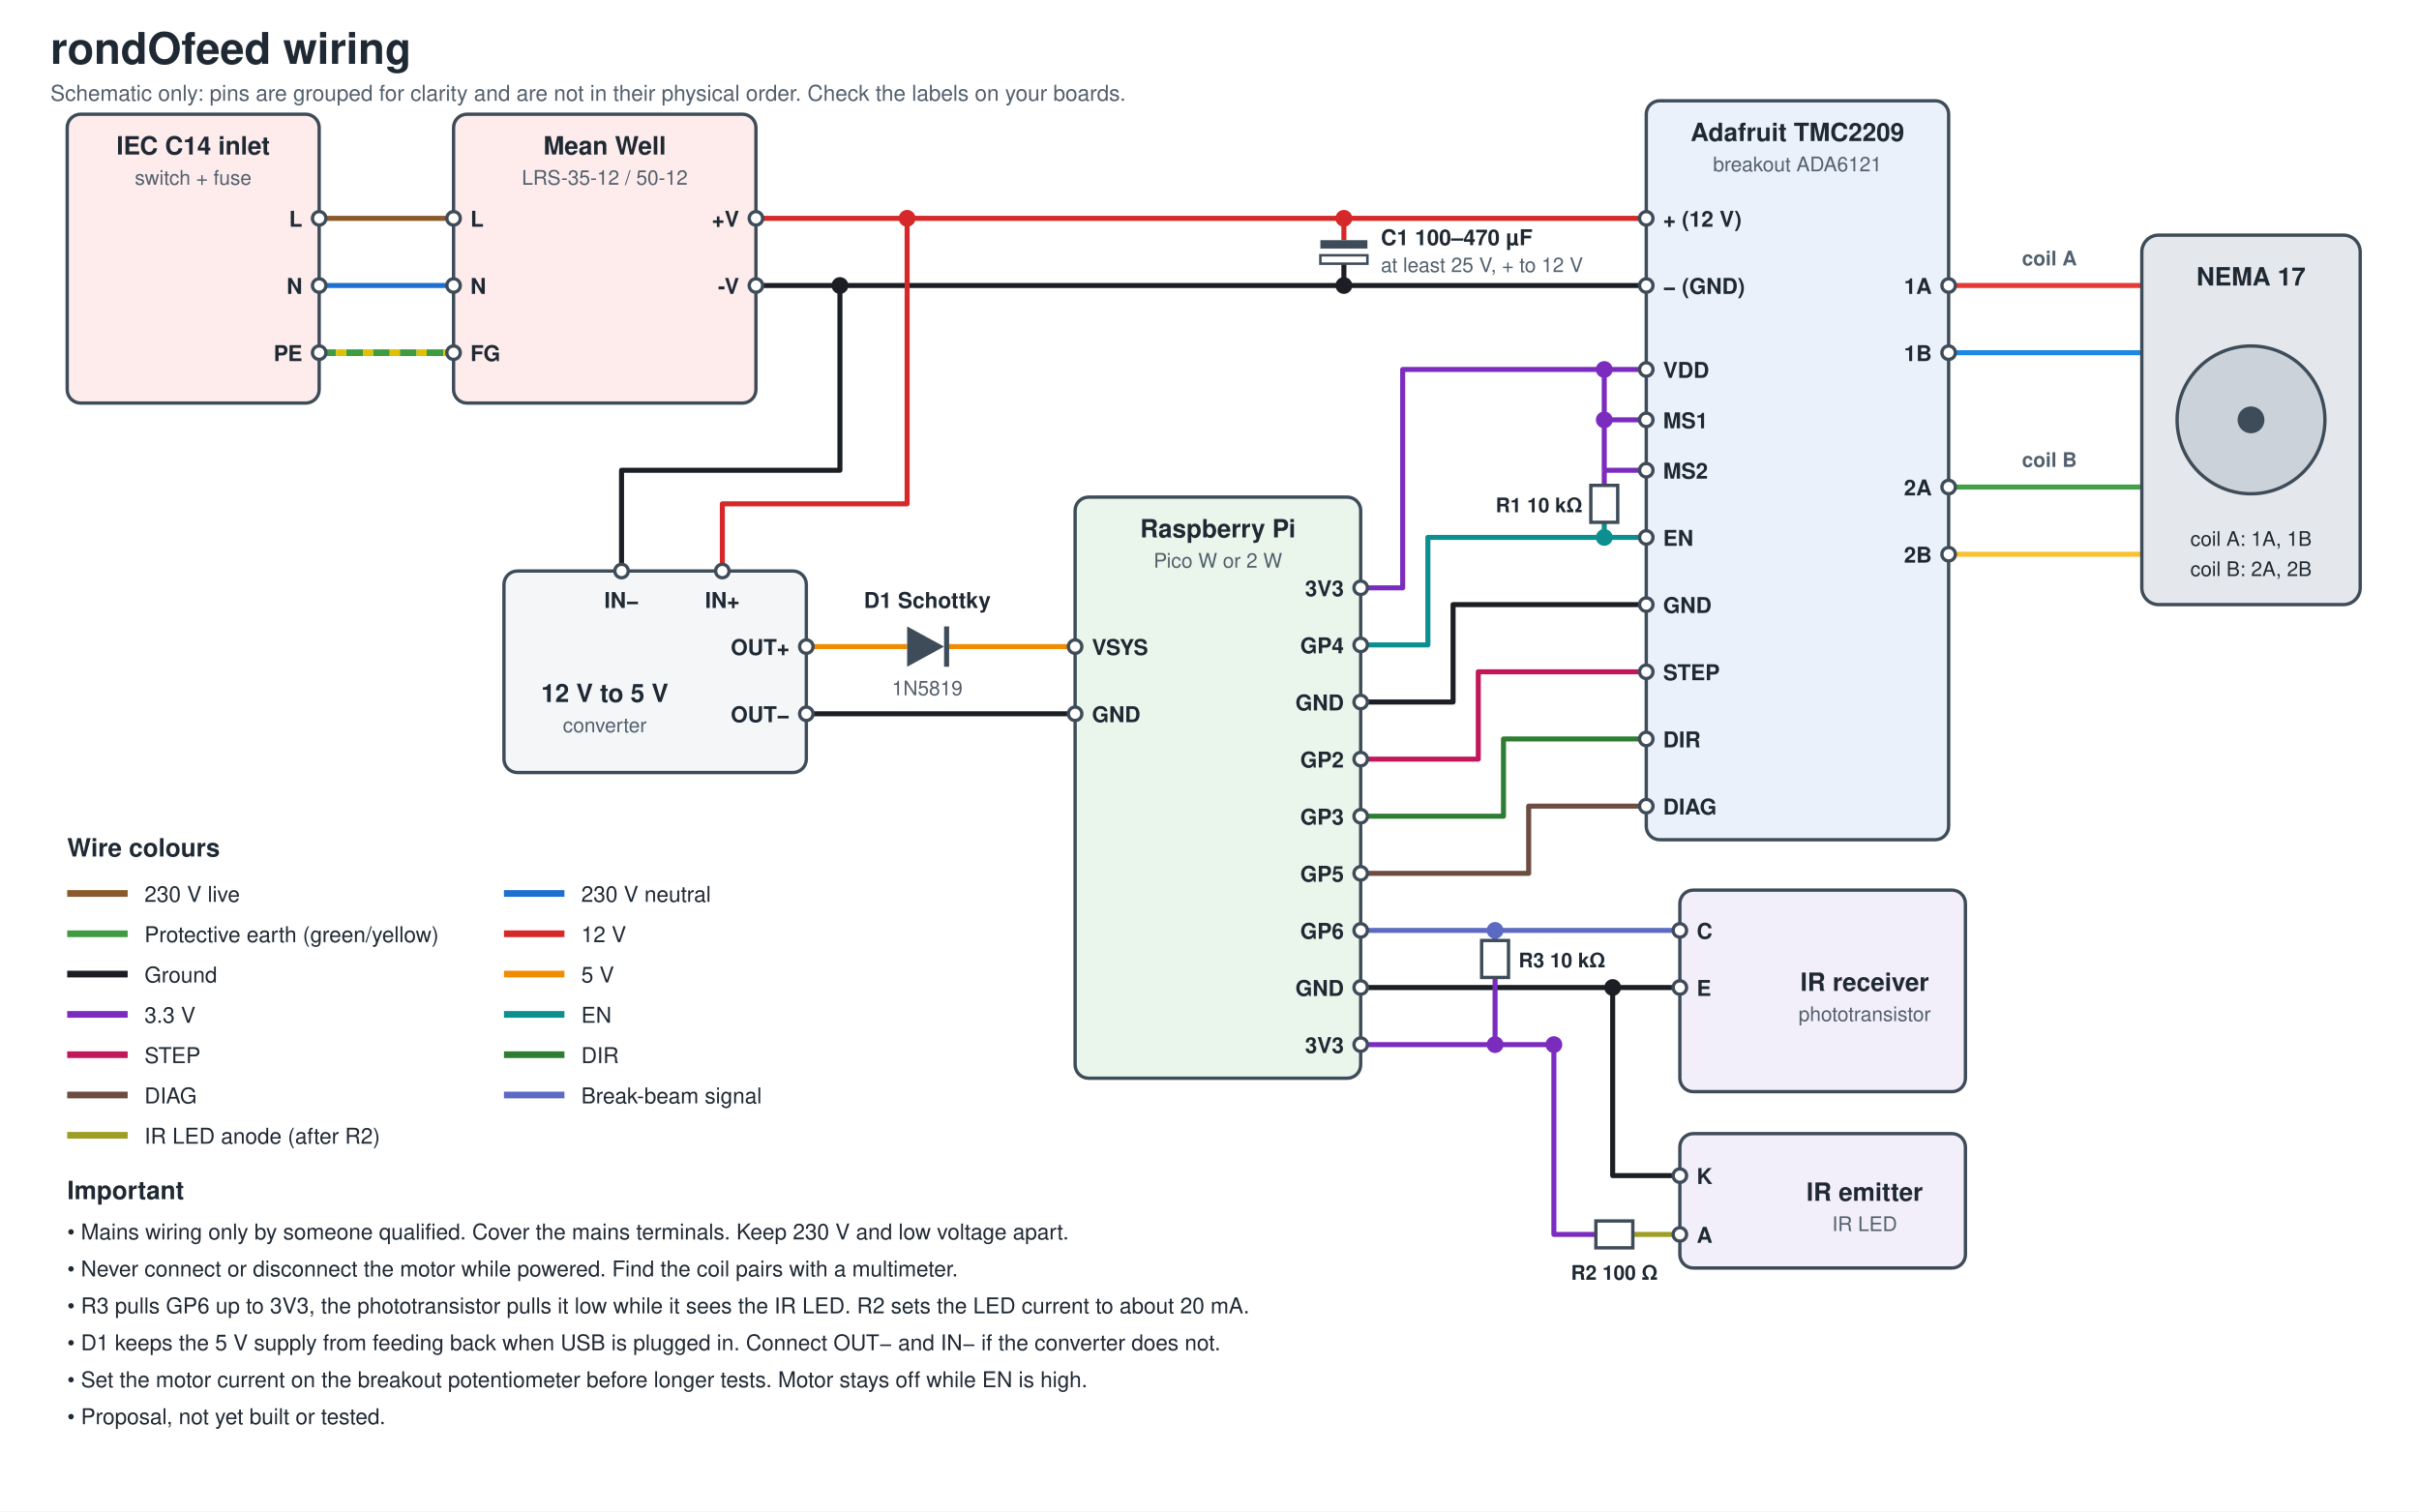
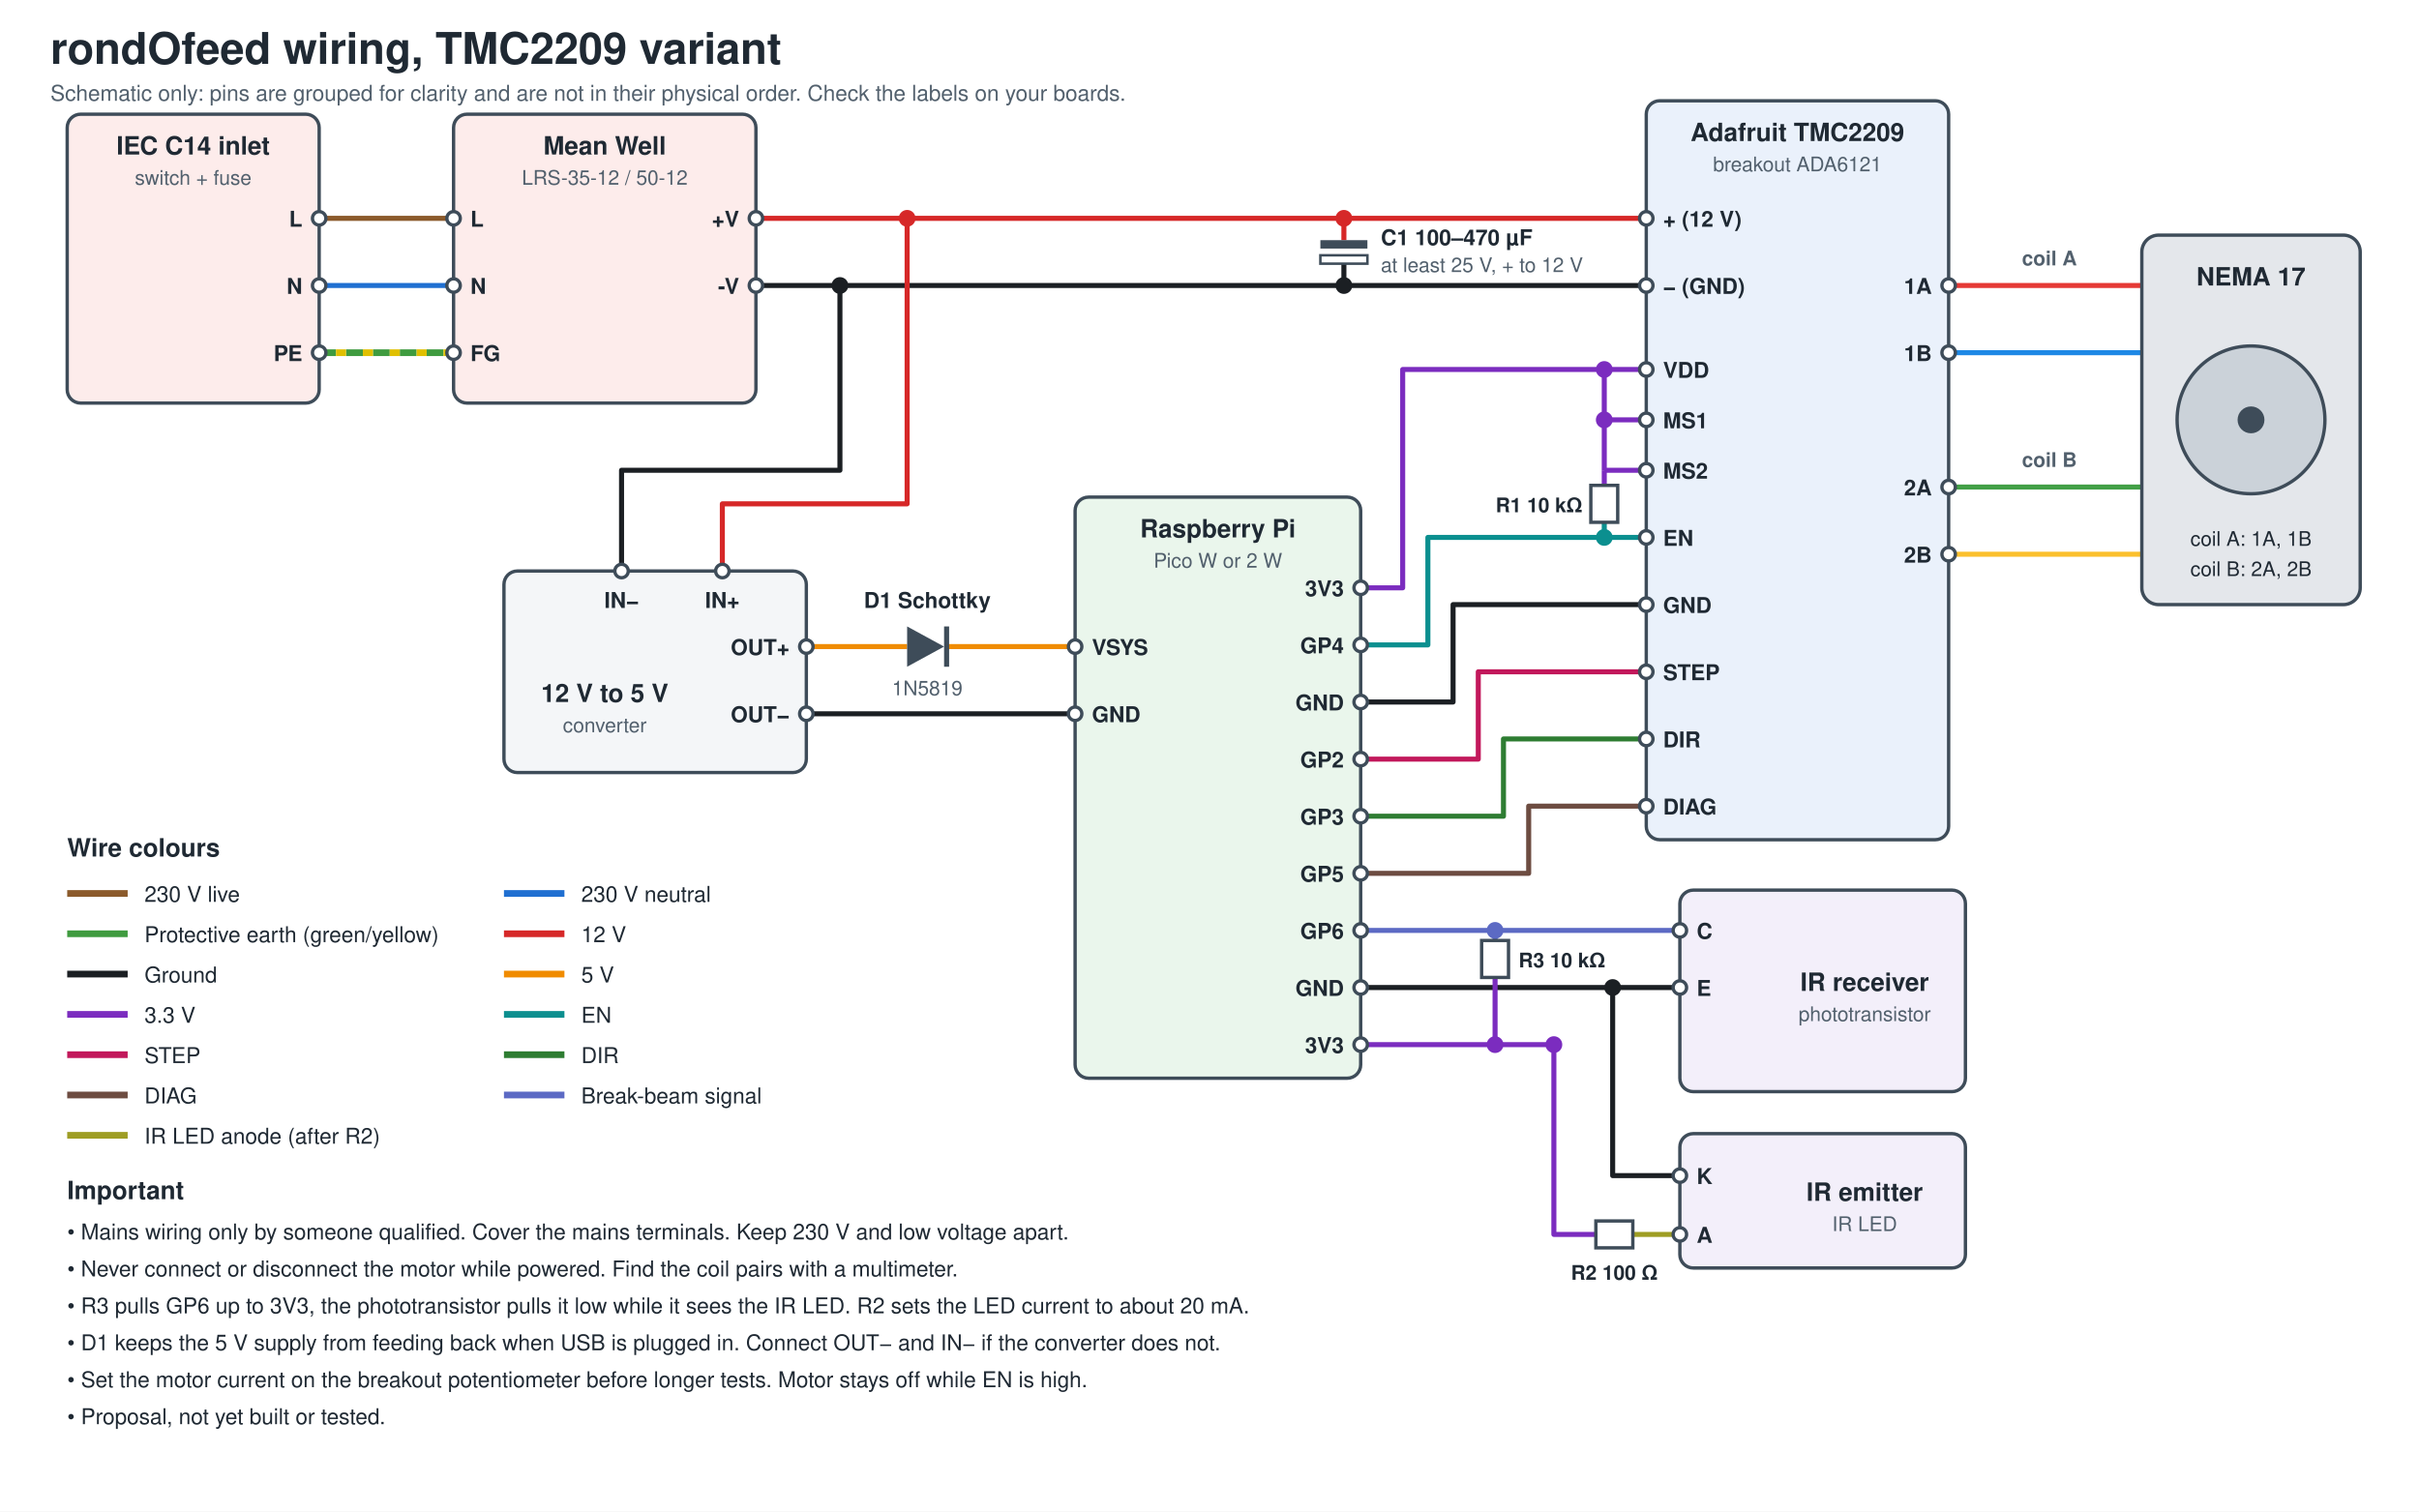
<svg xmlns="http://www.w3.org/2000/svg" viewBox="0 0 1440 900" width="1440" height="900" font-family="Helvetica, Arial, sans-serif">
  <rect width="1440" height="900" fill="#ffffff" />
-   <text x="30" y="38" font-size="26" text-anchor="start" font-weight="700" fill="#1f2933">rondOfeed wiring</text>
+   <text x="30" y="38" font-size="26" text-anchor="start" font-weight="700" fill="#1f2933">rondOfeed wiring, TMC2209 variant</text>
  <text x="30" y="60" font-size="13" text-anchor="start" font-weight="400" fill="#52606d">Schematic only: pins are grouped for clarity and are not in their physical order. Check the labels on your boards.</text>
  <polyline points="190,130 270,130" fill="none" stroke="#8b5a2b" stroke-width="3" stroke-linejoin="round" />
  <polyline points="190,170 270,170" fill="none" stroke="#1f6fd1" stroke-width="3" stroke-linejoin="round" />
  <polyline points="190,210 270,210" fill="none" stroke="#3f9b3f" stroke-width="4" stroke-linejoin="round" stroke-dasharray="10 6" />
  <polyline points="190,210 270,210" fill="none" stroke="#e0c000" stroke-width="4" stroke-linejoin="round" stroke-dasharray="0 10 6 0" />
  <polyline points="450,130 980,130" fill="none" stroke="#d62828" stroke-width="3" stroke-linejoin="round" />
  <polyline points="450,170 980,170" fill="none" stroke="#1b1f23" stroke-width="3" stroke-linejoin="round" />
  <polyline points="540,130 540,300 430,300 430,340" fill="none" stroke="#d62828" stroke-width="3" stroke-linejoin="round" />
  <circle cx="540" cy="130" r="5" fill="#d62828" />
  <polyline points="500,170 500,280 370,280 370,340" fill="none" stroke="#1b1f23" stroke-width="3" stroke-linejoin="round" />
  <circle cx="500" cy="170" r="5" fill="#1b1f23" />
  <polyline points="800,130 800,143" fill="none" stroke="#d62828" stroke-width="3" stroke-linejoin="round" />
  <polyline points="800,157 800,170" fill="none" stroke="#1b1f23" stroke-width="3" stroke-linejoin="round" />
  <circle cx="800" cy="130" r="5" fill="#d62828" />
  <circle cx="800" cy="170" r="5" fill="#1b1f23" />
  <rect x="786" y="143" width="28" height="5" fill="#3e4c59" />
  <rect x="786" y="152" width="28" height="5" fill="#fff" stroke="#3e4c59" stroke-width="1.5" />
  <text x="822" y="146" font-size="13" text-anchor="start" font-weight="600" fill="#1f2933">C1  100–470 µF</text>
  <text x="822" y="162" font-size="12" text-anchor="start" font-weight="400" fill="#52606d">at least 25 V, + to 12 V</text>
  <polyline points="480,385 540,385" fill="none" stroke="#f08c00" stroke-width="3" stroke-linejoin="round" />
  <polyline points="564,385 640,385" fill="none" stroke="#f08c00" stroke-width="3" stroke-linejoin="round" />
  <polyline points="480,425 640,425" fill="none" stroke="#1b1f23" stroke-width="3" stroke-linejoin="round" />
  <polygon points="540,373 540,397 562,385" fill="#3e4c59" />
  <rect x="562" y="373" width="3" height="24" fill="#3e4c59" />
  <text x="552" y="362" font-size="13" text-anchor="middle" font-weight="600" fill="#1f2933">D1 Schottky</text>
  <text x="552" y="414" font-size="12" text-anchor="middle" font-weight="400" fill="#52606d">1N5819</text>
  <polyline points="810,350 835,350 835,220 980,220" fill="none" stroke="#7b2cbf" stroke-width="3" stroke-linejoin="round" />
  <polyline points="810,384 850,384 850,320 980,320" fill="none" stroke="#0b8f8f" stroke-width="3" stroke-linejoin="round" />
  <polyline points="810,418 865,418 865,360 980,360" fill="none" stroke="#1b1f23" stroke-width="3" stroke-linejoin="round" />
  <polyline points="810,452 880,452 880,400 980,400" fill="none" stroke="#c2185b" stroke-width="3" stroke-linejoin="round" />
  <polyline points="810,486 895,486 895,440 980,440" fill="none" stroke="#2e7d32" stroke-width="3" stroke-linejoin="round" />
  <polyline points="810,520 910,520 910,480 980,480" fill="none" stroke="#6d4c41" stroke-width="3" stroke-linejoin="round" />
  <polyline points="955,220 955,280" fill="none" stroke="#7b2cbf" stroke-width="3" stroke-linejoin="round" />
  <circle cx="955" cy="220" r="5" fill="#7b2cbf" />
  <polyline points="955,250 980,250" fill="none" stroke="#7b2cbf" stroke-width="3" stroke-linejoin="round" />
  <polyline points="955,280 980,280" fill="none" stroke="#7b2cbf" stroke-width="3" stroke-linejoin="round" />
  <circle cx="955" cy="250" r="5" fill="#7b2cbf" />
  <polyline points="955,280 955,289" fill="none" stroke="#7b2cbf" stroke-width="3" stroke-linejoin="round" />
  <polyline points="955,311 955,320" fill="none" stroke="#0b8f8f" stroke-width="3" stroke-linejoin="round" />
  <circle cx="955" cy="320" r="5" fill="#0b8f8f" />
  <rect x="947" y="289" width="16" height="22" fill="#fff" stroke="#3e4c59" stroke-width="2" />
  <text x="942" y="305" font-size="12" text-anchor="end" font-weight="600" fill="#1f2933">R1 10 kΩ</text>
  <polyline points="810,554 1000,554" fill="none" stroke="#5c6ac4" stroke-width="3" stroke-linejoin="round" />
  <polyline points="810,588 1000,588" fill="none" stroke="#1b1f23" stroke-width="3" stroke-linejoin="round" />
  <polyline points="810,622 925,622" fill="none" stroke="#7b2cbf" stroke-width="3" stroke-linejoin="round" />
  <polyline points="890,622 890,582" fill="none" stroke="#7b2cbf" stroke-width="3" stroke-linejoin="round" />
  <circle cx="890" cy="622" r="5" fill="#7b2cbf" />
  <polyline points="890,560 890,554" fill="none" stroke="#5c6ac4" stroke-width="3" stroke-linejoin="round" />
  <circle cx="890" cy="554" r="5" fill="#5c6ac4" />
  <rect x="882" y="560" width="16" height="22" fill="#fff" stroke="#3e4c59" stroke-width="2" />
  <text x="904" y="576" font-size="12" text-anchor="start" font-weight="600" fill="#1f2933">R3 10 kΩ</text>
  <polyline points="925,622 925,735 950,735" fill="none" stroke="#7b2cbf" stroke-width="3" stroke-linejoin="round" />
  <polyline points="972,735 1000,735" fill="none" stroke="#9e9d24" stroke-width="3" stroke-linejoin="round" />
  <rect x="950" y="727" width="22" height="16" fill="#fff" stroke="#3e4c59" stroke-width="2" />
  <text x="961" y="762" font-size="12" text-anchor="middle" font-weight="600" fill="#1f2933">R2 100 Ω</text>
  <circle cx="925" cy="622" r="5" fill="#7b2cbf" />
  <polyline points="960,588 960,700 1000,700" fill="none" stroke="#1b1f23" stroke-width="3" stroke-linejoin="round" />
  <circle cx="960" cy="588" r="5" fill="#1b1f23" />
  <polyline points="1160,170 1275,170" fill="none" stroke="#e53935" stroke-width="3" stroke-linejoin="round" />
  <polyline points="1160,210 1275,210" fill="none" stroke="#1e88e5" stroke-width="3" stroke-linejoin="round" />
  <polyline points="1160,290 1275,290" fill="none" stroke="#43a047" stroke-width="3" stroke-linejoin="round" />
  <polyline points="1160,330 1275,330" fill="none" stroke="#fbc02d" stroke-width="3" stroke-linejoin="round" />
  <rect x="40" y="68" width="150" height="172" rx="8" fill="#fdeceb" stroke="#3e4c59" stroke-width="2" />
  <text x="115.0" y="92" font-size="15" text-anchor="middle" font-weight="700" fill="#1f2933">IEC C14 inlet</text>
  <text x="115.0" y="110" font-size="12" text-anchor="middle" font-weight="400" fill="#52606d">switch + fuse</text>
  <circle cx="190" cy="130" r="4" fill="#fff" stroke="#3e4c59" stroke-width="2" />
  <text x="180" y="135" font-size="13" text-anchor="end" font-weight="600" fill="#1f2933">L</text>
  <circle cx="190" cy="170" r="4" fill="#fff" stroke="#3e4c59" stroke-width="2" />
  <text x="180" y="175" font-size="13" text-anchor="end" font-weight="600" fill="#1f2933">N</text>
  <circle cx="190" cy="210" r="4" fill="#fff" stroke="#3e4c59" stroke-width="2" />
  <text x="180" y="215" font-size="13" text-anchor="end" font-weight="600" fill="#1f2933">PE</text>
  <rect x="270" y="68" width="180" height="172" rx="8" fill="#fdeceb" stroke="#3e4c59" stroke-width="2" />
  <text x="360.0" y="92" font-size="15" text-anchor="middle" font-weight="700" fill="#1f2933">Mean Well</text>
  <text x="360.0" y="110" font-size="12" text-anchor="middle" font-weight="400" fill="#52606d">LRS-35-12 / 50-12</text>
  <circle cx="270" cy="130" r="4" fill="#fff" stroke="#3e4c59" stroke-width="2" />
  <text x="280" y="135" font-size="13" text-anchor="start" font-weight="600" fill="#1f2933">L</text>
  <circle cx="270" cy="170" r="4" fill="#fff" stroke="#3e4c59" stroke-width="2" />
  <text x="280" y="175" font-size="13" text-anchor="start" font-weight="600" fill="#1f2933">N</text>
  <circle cx="270" cy="210" r="4" fill="#fff" stroke="#3e4c59" stroke-width="2" />
  <text x="280" y="215" font-size="13" text-anchor="start" font-weight="600" fill="#1f2933">FG</text>
  <circle cx="450" cy="130" r="4" fill="#fff" stroke="#3e4c59" stroke-width="2" />
  <text x="440" y="135" font-size="13" text-anchor="end" font-weight="600" fill="#1f2933">+V</text>
  <circle cx="450" cy="170" r="4" fill="#fff" stroke="#3e4c59" stroke-width="2" />
  <text x="440" y="175" font-size="13" text-anchor="end" font-weight="600" fill="#1f2933">-V</text>
  <rect x="300" y="340" width="180" height="120" rx="8" fill="#f4f6f8" stroke="#3e4c59" stroke-width="2" />
  <text x="360.0" y="418" font-size="15" text-anchor="middle" font-weight="700" fill="#1f2933">12 V to 5 V</text>
  <text x="360.0" y="436" font-size="12" text-anchor="middle" font-weight="400" fill="#52606d">converter</text>
  <circle cx="430" cy="340" r="4" fill="#fff" stroke="#3e4c59" stroke-width="2" />
  <text x="430" y="362" font-size="13" text-anchor="middle" font-weight="600" fill="#1f2933">IN+</text>
  <circle cx="370" cy="340" r="4" fill="#fff" stroke="#3e4c59" stroke-width="2" />
  <text x="370" y="362" font-size="13" text-anchor="middle" font-weight="600" fill="#1f2933">IN−</text>
  <circle cx="480" cy="385" r="4" fill="#fff" stroke="#3e4c59" stroke-width="2" />
  <text x="470" y="390" font-size="13" text-anchor="end" font-weight="600" fill="#1f2933">OUT+</text>
  <circle cx="480" cy="425" r="4" fill="#fff" stroke="#3e4c59" stroke-width="2" />
  <text x="470" y="430" font-size="13" text-anchor="end" font-weight="600" fill="#1f2933">OUT−</text>
  <rect x="640" y="296" width="170" height="346" rx="8" fill="#eaf6ec" stroke="#3e4c59" stroke-width="2" />
  <text x="725.0" y="320" font-size="15" text-anchor="middle" font-weight="700" fill="#1f2933">Raspberry Pi</text>
  <text x="725.0" y="338" font-size="12" text-anchor="middle" font-weight="400" fill="#52606d">Pico W or 2 W</text>
  <circle cx="640" cy="385" r="4" fill="#fff" stroke="#3e4c59" stroke-width="2" />
  <text x="650" y="390" font-size="13" text-anchor="start" font-weight="600" fill="#1f2933">VSYS</text>
  <circle cx="640" cy="425" r="4" fill="#fff" stroke="#3e4c59" stroke-width="2" />
  <text x="650" y="430" font-size="13" text-anchor="start" font-weight="600" fill="#1f2933">GND</text>
  <circle cx="810" cy="350" r="4" fill="#fff" stroke="#3e4c59" stroke-width="2" />
  <text x="800" y="355" font-size="13" text-anchor="end" font-weight="600" fill="#1f2933">3V3</text>
  <circle cx="810" cy="384" r="4" fill="#fff" stroke="#3e4c59" stroke-width="2" />
  <text x="800" y="389" font-size="13" text-anchor="end" font-weight="600" fill="#1f2933">GP4</text>
  <circle cx="810" cy="418" r="4" fill="#fff" stroke="#3e4c59" stroke-width="2" />
  <text x="800" y="423" font-size="13" text-anchor="end" font-weight="600" fill="#1f2933">GND</text>
  <circle cx="810" cy="452" r="4" fill="#fff" stroke="#3e4c59" stroke-width="2" />
  <text x="800" y="457" font-size="13" text-anchor="end" font-weight="600" fill="#1f2933">GP2</text>
  <circle cx="810" cy="486" r="4" fill="#fff" stroke="#3e4c59" stroke-width="2" />
  <text x="800" y="491" font-size="13" text-anchor="end" font-weight="600" fill="#1f2933">GP3</text>
  <circle cx="810" cy="520" r="4" fill="#fff" stroke="#3e4c59" stroke-width="2" />
  <text x="800" y="525" font-size="13" text-anchor="end" font-weight="600" fill="#1f2933">GP5</text>
  <circle cx="810" cy="554" r="4" fill="#fff" stroke="#3e4c59" stroke-width="2" />
  <text x="800" y="559" font-size="13" text-anchor="end" font-weight="600" fill="#1f2933">GP6</text>
  <circle cx="810" cy="588" r="4" fill="#fff" stroke="#3e4c59" stroke-width="2" />
  <text x="800" y="593" font-size="13" text-anchor="end" font-weight="600" fill="#1f2933">GND</text>
  <circle cx="810" cy="622" r="4" fill="#fff" stroke="#3e4c59" stroke-width="2" />
  <text x="800" y="627" font-size="13" text-anchor="end" font-weight="600" fill="#1f2933">3V3</text>
  <rect x="980" y="60" width="180" height="440" rx="8" fill="#eaf1fb" stroke="#3e4c59" stroke-width="2" />
  <text x="1070.0" y="84" font-size="15" text-anchor="middle" font-weight="700" fill="#1f2933">Adafruit TMC2209</text>
  <text x="1070.0" y="102" font-size="12" text-anchor="middle" font-weight="400" fill="#52606d">breakout ADA6121</text>
  <circle cx="980" cy="130" r="4" fill="#fff" stroke="#3e4c59" stroke-width="2" />
  <text x="990" y="135" font-size="13" text-anchor="start" font-weight="600" fill="#1f2933">+ (12 V)</text>
  <circle cx="980" cy="170" r="4" fill="#fff" stroke="#3e4c59" stroke-width="2" />
  <text x="990" y="175" font-size="13" text-anchor="start" font-weight="600" fill="#1f2933">− (GND)</text>
  <circle cx="980" cy="220" r="4" fill="#fff" stroke="#3e4c59" stroke-width="2" />
  <text x="990" y="225" font-size="13" text-anchor="start" font-weight="600" fill="#1f2933">VDD</text>
  <circle cx="980" cy="250" r="4" fill="#fff" stroke="#3e4c59" stroke-width="2" />
  <text x="990" y="255" font-size="13" text-anchor="start" font-weight="600" fill="#1f2933">MS1</text>
  <circle cx="980" cy="280" r="4" fill="#fff" stroke="#3e4c59" stroke-width="2" />
  <text x="990" y="285" font-size="13" text-anchor="start" font-weight="600" fill="#1f2933">MS2</text>
  <circle cx="980" cy="320" r="4" fill="#fff" stroke="#3e4c59" stroke-width="2" />
  <text x="990" y="325" font-size="13" text-anchor="start" font-weight="600" fill="#1f2933">EN</text>
  <circle cx="980" cy="360" r="4" fill="#fff" stroke="#3e4c59" stroke-width="2" />
  <text x="990" y="365" font-size="13" text-anchor="start" font-weight="600" fill="#1f2933">GND</text>
  <circle cx="980" cy="400" r="4" fill="#fff" stroke="#3e4c59" stroke-width="2" />
  <text x="990" y="405" font-size="13" text-anchor="start" font-weight="600" fill="#1f2933">STEP</text>
  <circle cx="980" cy="440" r="4" fill="#fff" stroke="#3e4c59" stroke-width="2" />
  <text x="990" y="445" font-size="13" text-anchor="start" font-weight="600" fill="#1f2933">DIR</text>
  <circle cx="980" cy="480" r="4" fill="#fff" stroke="#3e4c59" stroke-width="2" />
  <text x="990" y="485" font-size="13" text-anchor="start" font-weight="600" fill="#1f2933">DIAG</text>
  <circle cx="1160" cy="170" r="4" fill="#fff" stroke="#3e4c59" stroke-width="2" />
  <text x="1150" y="175" font-size="13" text-anchor="end" font-weight="600" fill="#1f2933">1A</text>
  <circle cx="1160" cy="210" r="4" fill="#fff" stroke="#3e4c59" stroke-width="2" />
  <text x="1150" y="215" font-size="13" text-anchor="end" font-weight="600" fill="#1f2933">1B</text>
  <circle cx="1160" cy="290" r="4" fill="#fff" stroke="#3e4c59" stroke-width="2" />
  <text x="1150" y="295" font-size="13" text-anchor="end" font-weight="600" fill="#1f2933">2A</text>
  <circle cx="1160" cy="330" r="4" fill="#fff" stroke="#3e4c59" stroke-width="2" />
  <text x="1150" y="335" font-size="13" text-anchor="end" font-weight="600" fill="#1f2933">2B</text>
  <rect x="1000" y="530" width="170" height="120" rx="8" fill="#f3effa" stroke="#3e4c59" stroke-width="2" />
  <text x="1110.0" y="590" font-size="15" text-anchor="middle" font-weight="700" fill="#1f2933">IR receiver</text>
  <text x="1110.0" y="608" font-size="12" text-anchor="middle" font-weight="400" fill="#52606d">phototransistor</text>
  <circle cx="1000" cy="554" r="4" fill="#fff" stroke="#3e4c59" stroke-width="2" />
  <text x="1010" y="559" font-size="13" text-anchor="start" font-weight="600" fill="#1f2933">C</text>
  <circle cx="1000" cy="588" r="4" fill="#fff" stroke="#3e4c59" stroke-width="2" />
  <text x="1010" y="593" font-size="13" text-anchor="start" font-weight="600" fill="#1f2933">E</text>
  <rect x="1000" y="675" width="170" height="80" rx="8" fill="#f3effa" stroke="#3e4c59" stroke-width="2" />
  <text x="1110.0" y="715" font-size="15" text-anchor="middle" font-weight="700" fill="#1f2933">IR emitter</text>
  <text x="1110.0" y="733" font-size="12" text-anchor="middle" font-weight="400" fill="#52606d">IR LED</text>
  <circle cx="1000" cy="700" r="4" fill="#fff" stroke="#3e4c59" stroke-width="2" />
  <text x="1010" y="705" font-size="13" text-anchor="start" font-weight="600" fill="#1f2933">K</text>
  <circle cx="1000" cy="735" r="4" fill="#fff" stroke="#3e4c59" stroke-width="2" />
  <text x="1010" y="740" font-size="13" text-anchor="start" font-weight="600" fill="#1f2933">A</text>
  <rect x="1275" y="140" width="130" height="220" rx="10" fill="#e4e7eb" stroke="#3e4c59" stroke-width="2" />
  <text x="1340" y="170" font-size="15" text-anchor="middle" font-weight="700" fill="#1f2933">NEMA 17</text>
  <circle cx="1340" cy="250" r="44" fill="#cbd2d9" stroke="#3e4c59" stroke-width="2" />
  <circle cx="1340" cy="250" r="8" fill="#3e4c59" />
  <text x="1340" y="325" font-size="12" text-anchor="middle" font-weight="400" fill="#1f2933">coil A: 1A, 1B</text>
  <text x="1340" y="343" font-size="12" text-anchor="middle" font-weight="400" fill="#1f2933">coil B: 2A, 2B</text>
  <text x="1220" y="158" font-size="12" text-anchor="middle" font-weight="600" fill="#52606d">coil A</text>
  <text x="1220" y="278" font-size="12" text-anchor="middle" font-weight="600" fill="#52606d">coil B</text>
  <text x="40" y="510" font-size="15" text-anchor="start" font-weight="700" fill="#1f2933">Wire colours</text>
  <polyline points="40,532 76,532" fill="none" stroke="#8b5a2b" stroke-width="4" stroke-linejoin="round" />
  <text x="86" y="537" font-size="13" text-anchor="start" font-weight="400" fill="#1f2933">230 V live</text>
  <polyline points="300,532 336,532" fill="none" stroke="#1f6fd1" stroke-width="4" stroke-linejoin="round" />
  <text x="346" y="537" font-size="13" text-anchor="start" font-weight="400" fill="#1f2933">230 V neutral</text>
  <polyline points="40,556 76,556" fill="none" stroke="#3f9b3f" stroke-width="4" stroke-linejoin="round" />
  <text x="86" y="561" font-size="13" text-anchor="start" font-weight="400" fill="#1f2933">Protective earth (green/yellow)</text>
  <polyline points="300,556 336,556" fill="none" stroke="#d62828" stroke-width="4" stroke-linejoin="round" />
  <text x="346" y="561" font-size="13" text-anchor="start" font-weight="400" fill="#1f2933">12 V</text>
  <polyline points="40,580 76,580" fill="none" stroke="#1b1f23" stroke-width="4" stroke-linejoin="round" />
  <text x="86" y="585" font-size="13" text-anchor="start" font-weight="400" fill="#1f2933">Ground</text>
  <polyline points="300,580 336,580" fill="none" stroke="#f08c00" stroke-width="4" stroke-linejoin="round" />
  <text x="346" y="585" font-size="13" text-anchor="start" font-weight="400" fill="#1f2933">5 V</text>
  <polyline points="40,604 76,604" fill="none" stroke="#7b2cbf" stroke-width="4" stroke-linejoin="round" />
  <text x="86" y="609" font-size="13" text-anchor="start" font-weight="400" fill="#1f2933">3.3 V</text>
  <polyline points="300,604 336,604" fill="none" stroke="#0b8f8f" stroke-width="4" stroke-linejoin="round" />
  <text x="346" y="609" font-size="13" text-anchor="start" font-weight="400" fill="#1f2933">EN</text>
  <polyline points="40,628 76,628" fill="none" stroke="#c2185b" stroke-width="4" stroke-linejoin="round" />
  <text x="86" y="633" font-size="13" text-anchor="start" font-weight="400" fill="#1f2933">STEP</text>
  <polyline points="300,628 336,628" fill="none" stroke="#2e7d32" stroke-width="4" stroke-linejoin="round" />
  <text x="346" y="633" font-size="13" text-anchor="start" font-weight="400" fill="#1f2933">DIR</text>
  <polyline points="40,652 76,652" fill="none" stroke="#6d4c41" stroke-width="4" stroke-linejoin="round" />
  <text x="86" y="657" font-size="13" text-anchor="start" font-weight="400" fill="#1f2933">DIAG</text>
  <polyline points="300,652 336,652" fill="none" stroke="#5c6ac4" stroke-width="4" stroke-linejoin="round" />
  <text x="346" y="657" font-size="13" text-anchor="start" font-weight="400" fill="#1f2933">Break-beam signal</text>
  <polyline points="40,676 76,676" fill="none" stroke="#9e9d24" stroke-width="4" stroke-linejoin="round" />
  <text x="86" y="681" font-size="13" text-anchor="start" font-weight="400" fill="#1f2933">IR LED anode (after R2)</text>
  <text x="40" y="714" font-size="15" text-anchor="start" font-weight="700" fill="#1f2933">Important</text>
  <text x="40" y="738" font-size="13" text-anchor="start" font-weight="400" fill="#1f2933">•  Mains wiring only by someone qualified. Cover the mains terminals. Keep 230 V and low voltage apart.</text>
  <text x="40" y="760" font-size="13" text-anchor="start" font-weight="400" fill="#1f2933">•  Never connect or disconnect the motor while powered. Find the coil pairs with a multimeter.</text>
  <text x="40" y="782" font-size="13" text-anchor="start" font-weight="400" fill="#1f2933">•  R3 pulls GP6 up to 3V3, the phototransistor pulls it low while it sees the IR LED. R2 sets the LED current to about 20 mA.</text>
  <text x="40" y="804" font-size="13" text-anchor="start" font-weight="400" fill="#1f2933">•  D1 keeps the 5 V supply from feeding back when USB is plugged in. Connect OUT− and IN− if the converter does not.</text>
  <text x="40" y="826" font-size="13" text-anchor="start" font-weight="400" fill="#1f2933">•  Set the motor current on the breakout potentiometer before longer tests. Motor stays off while EN is high.</text>
  <text x="40" y="848" font-size="13" text-anchor="start" font-weight="400" fill="#1f2933">•  Proposal, not yet built or tested.</text>
</svg>
